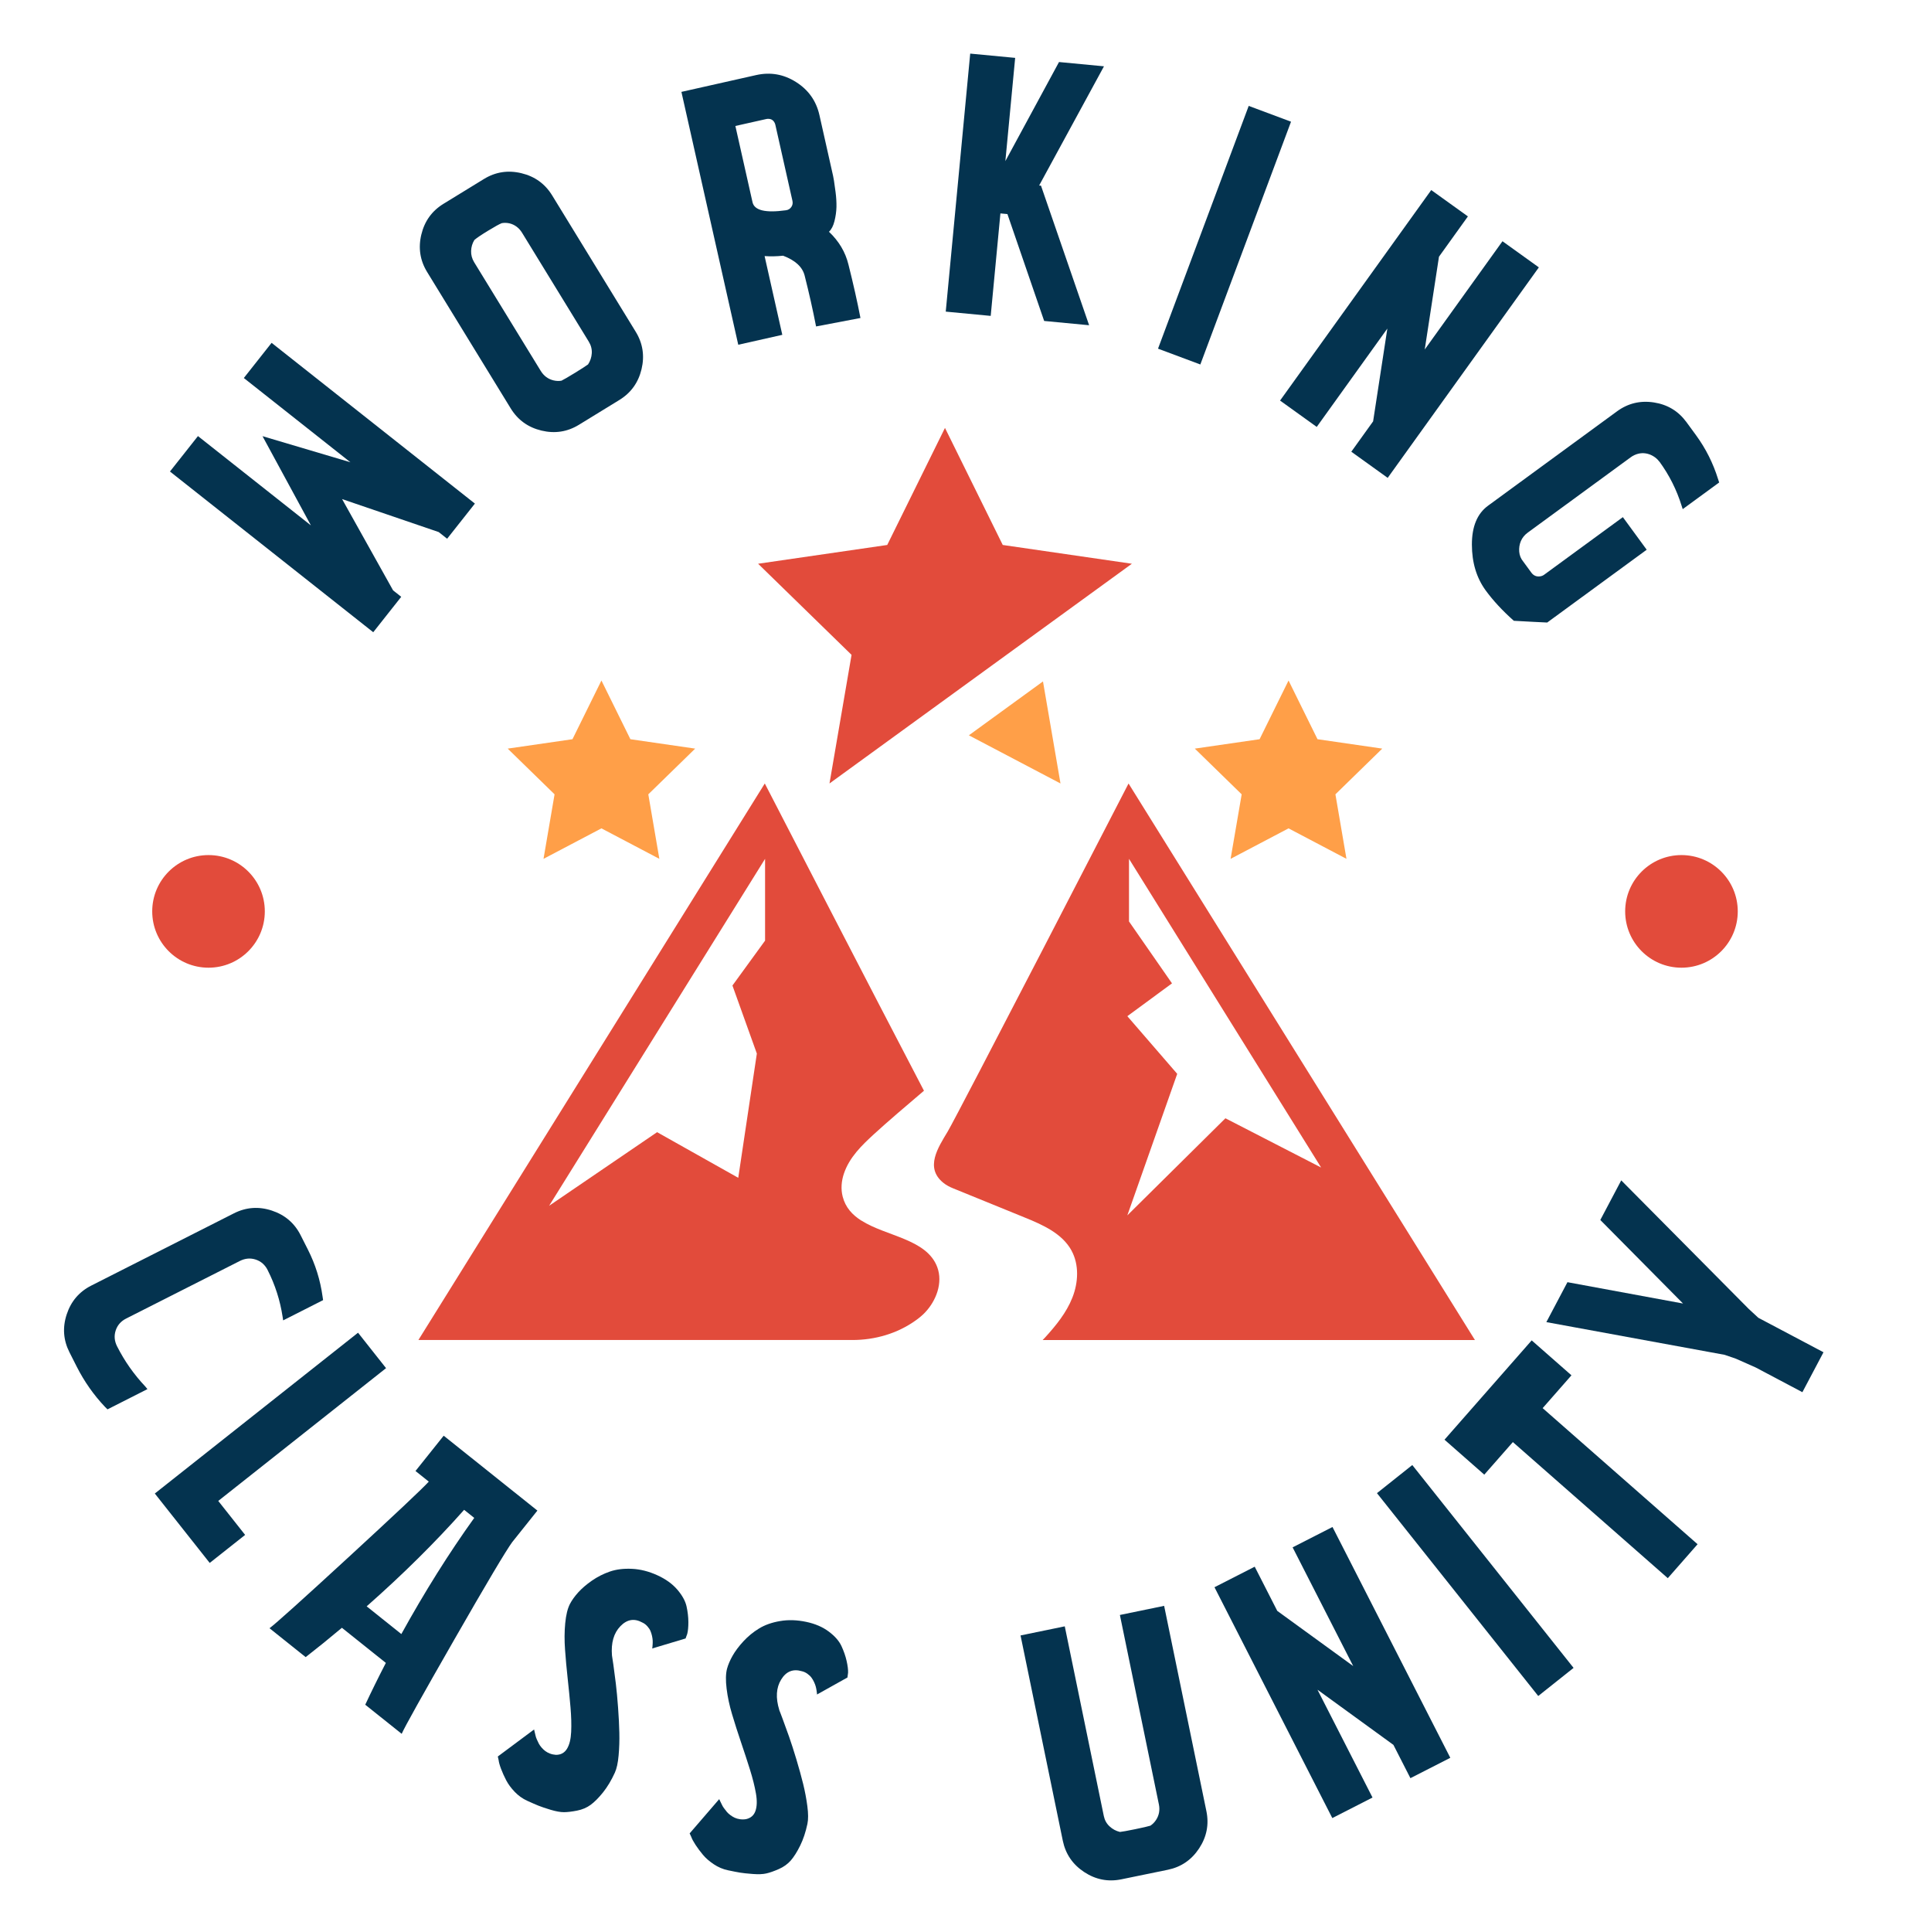
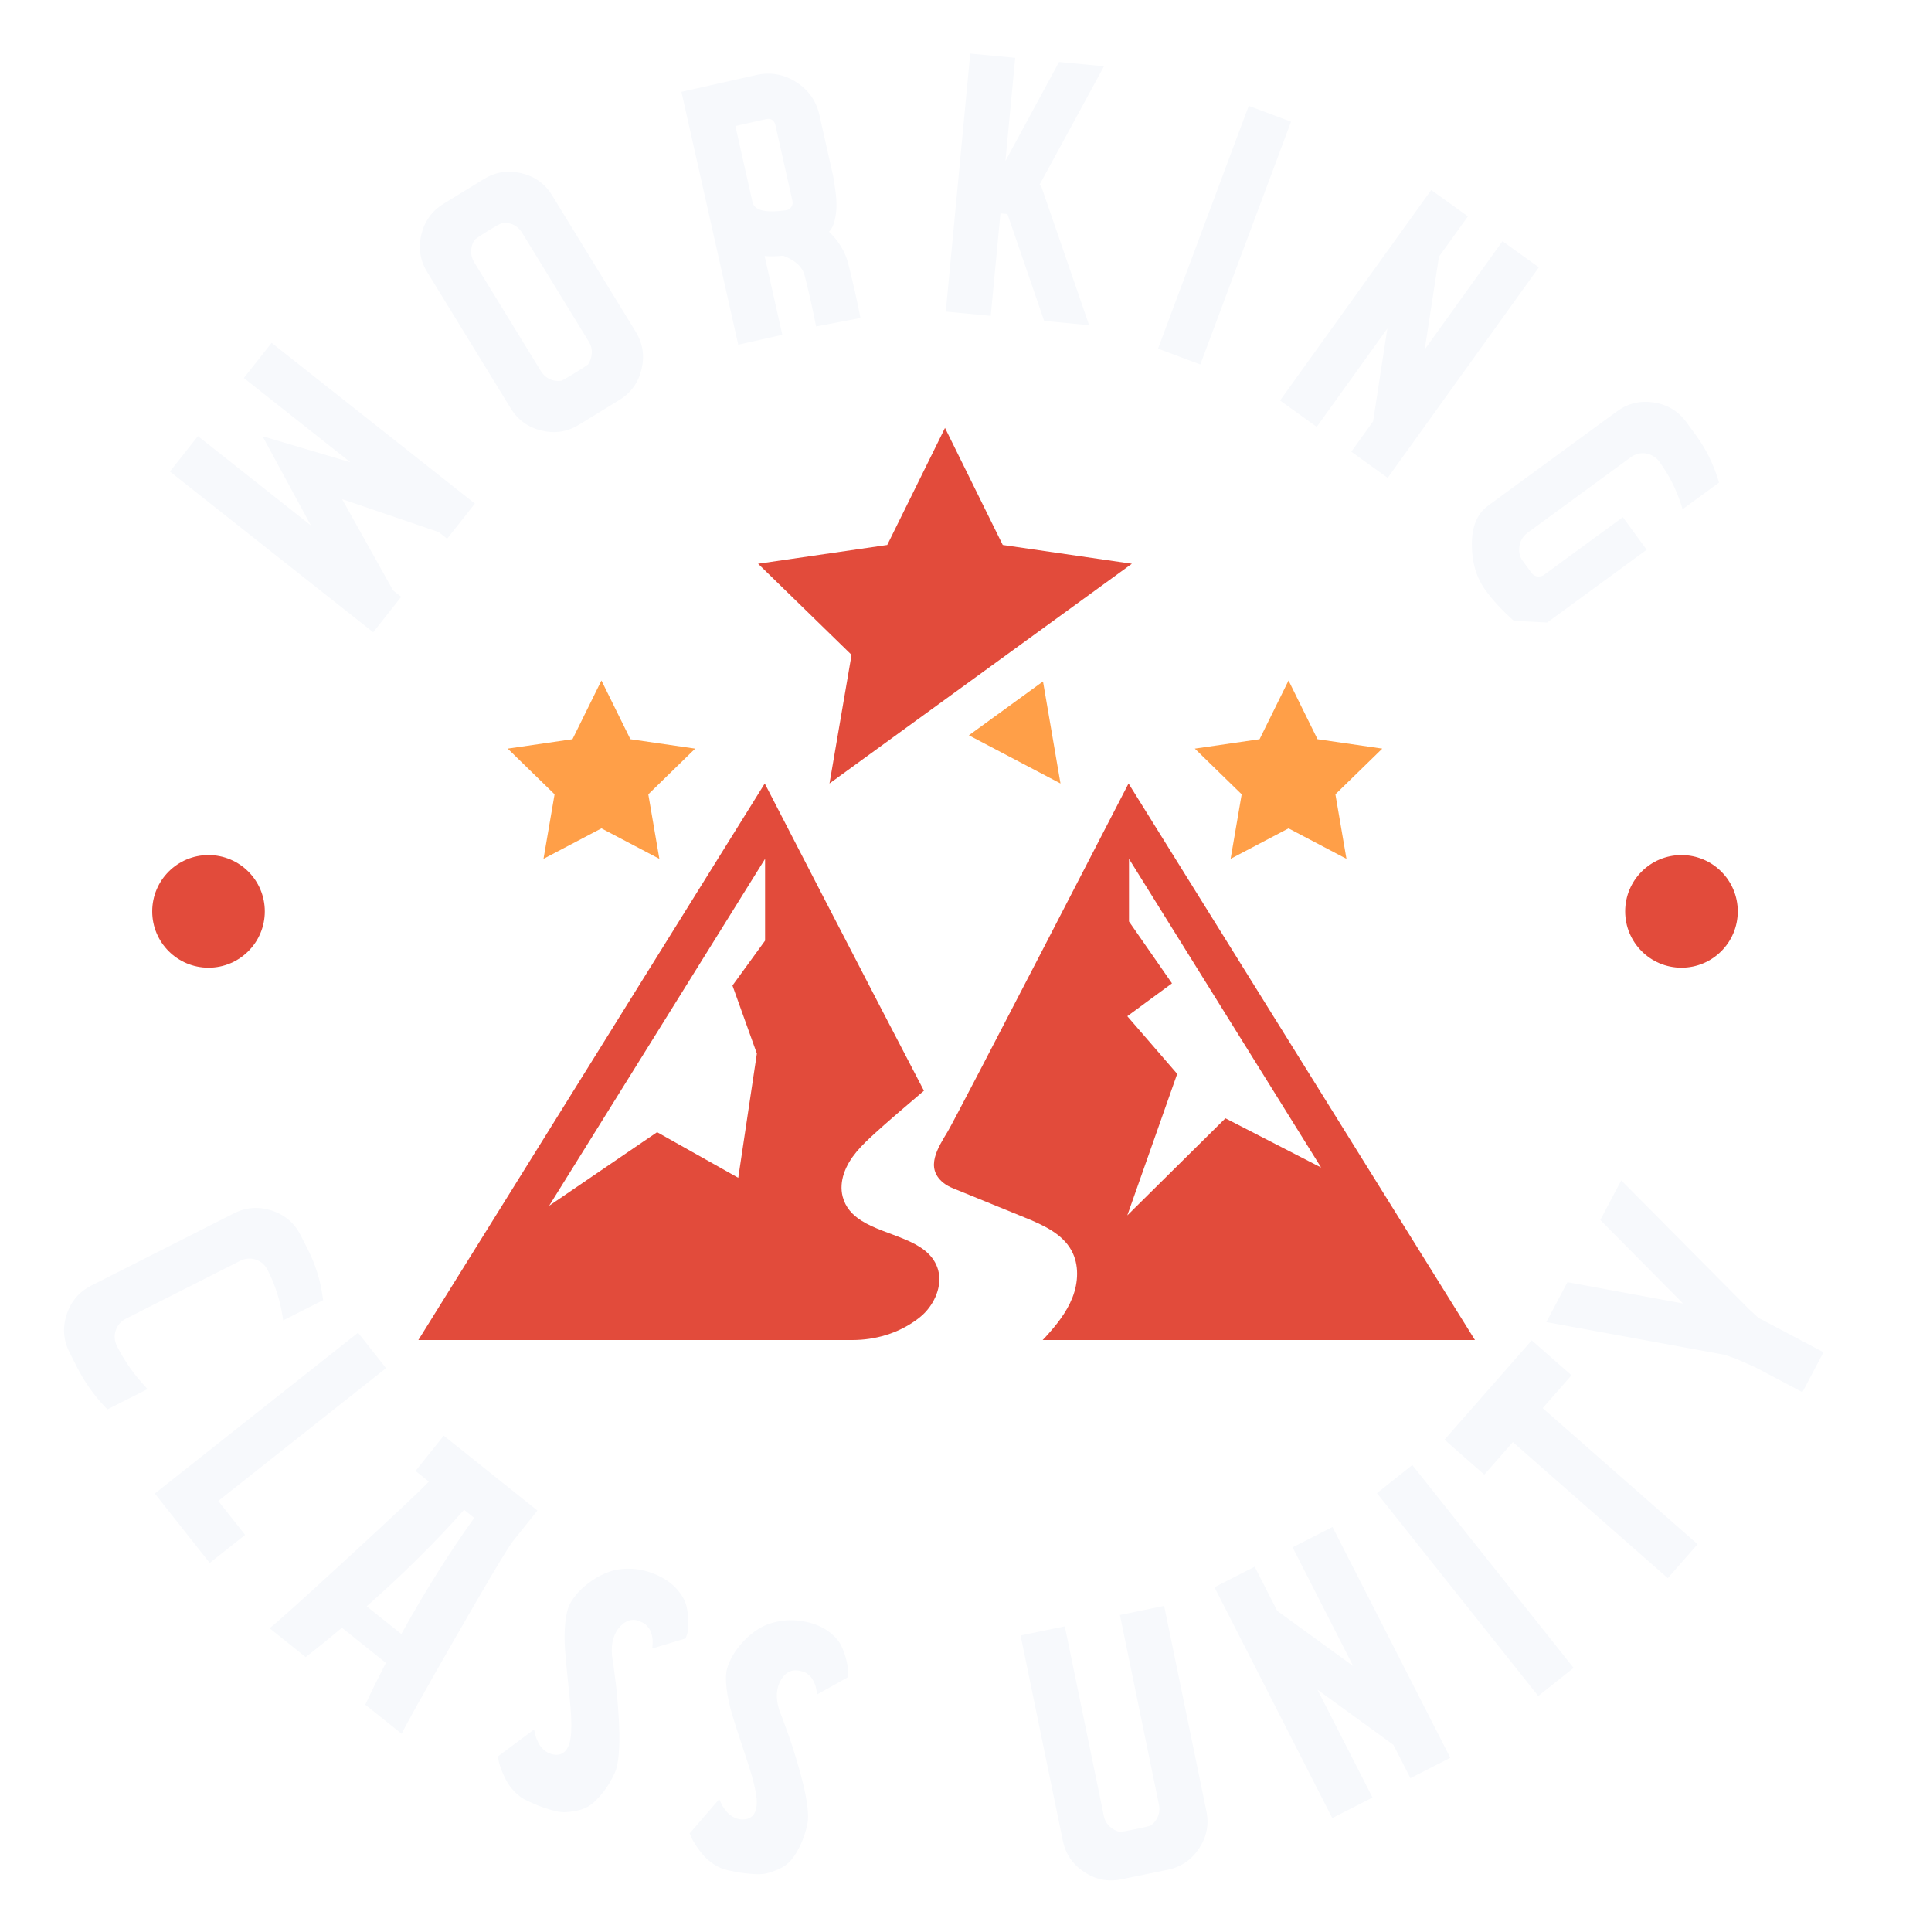
- <svg xmlns="http://www.w3.org/2000/svg" id="uuid-9de83fdf-9e22-467a-9d79-e95df637ad30" version="1.1" viewBox="0 0 669.11 678.33">
+ <svg xmlns="http://www.w3.org/2000/svg" id="uuid-9de83fdf-9e22-467a-9d79-e95df637ad30" viewBox="0 0 669.111 678.329">
  <defs>
-     <style>
-       .st0 {
-         fill: #e24b3b;
-       }
- 
-       .st1 {
-         fill: #ff9f48;
-       }
- 
-       .st2 {
-         fill: #04334f;
-       }
-     </style>
+     <style>.uuid-ec6b1ef8-3048-4251-ae06-464ab3b9fb22{fill:#ff9f48;}.uuid-bf73aba9-4a80-4431-9ea3-bf8615d2f338{fill:#e24b3b;}.uuid-3a89557f-a0fe-47c4-b234-346a3ecaefca{fill:#f7f9fc;}</style>
  </defs>
-   <polygon class="st0" points="299.06 229.92 291.31 275.08 397.51 197.93 352.16 191.34 331.87 150.24 311.59 191.34 266.24 197.93 299.06 229.92" />
-   <polygon class="st1" points="221.39 259.54 211.22 238.93 201.05 259.54 178.3 262.84 194.76 278.89 190.88 301.54 211.22 290.84 231.56 301.54 227.68 278.89 244.14 262.84 221.39 259.54" />
-   <polygon class="st1" points="462.7 259.54 452.53 238.93 442.36 259.54 419.61 262.84 436.07 278.89 432.18 301.54 452.53 290.84 472.87 301.54 468.99 278.89 485.44 262.84 462.7 259.54" />
-   <path class="st0" d="M376.3,439.07c2.73,4.99,2.41,11.22.32,16.51-2.08,5.29-5.75,9.8-9.58,14-.28.31-.59.6-.88.91h151.83l-121.65-195.4s-60.15,116.58-63.49,122.15c-3.43,5.72-8.1,12.72-1.59,18.02,1.06.87,2.3,1.5,3.57,2.01l24.97,10.17c6.36,2.59,13.21,5.6,16.51,11.63h0ZM395.91,356.79l15.69-11.53-15.1-21.73v-21.99l67.47,108.38-33.61-17.29-34.45,34.09,17.52-49.69-17.52-20.25h0Z" />
-   <path class="st0" d="M302.48,428.55c-3.13-2-5.56-4.59-6.54-8.43-.68-2.65-.44-5.46.43-8.05,1.94-5.76,6.27-9.92,10.6-13.9,4.3-3.95,11.84-10.4,17.52-15.21-16.8-32.1-55.22-106.56-55.88-107.84,0-.01-.02-.04-.02-.04l-121.65,195.4h152.42c7.95,0,15.81-2.27,22.27-6.91,1.24-.89,2.33-1.8,3.21-2.72,4-4.2,6.34-10.49,4.33-15.93-3.68-9.94-17.93-10.8-26.68-16.39h0ZM268.69,330.26l-11.46,15.76,8.57,23.89-6.53,43.62-28.5-16.02-37.92,25.84,75.84-121.81v28.72h0Z" />
-   <circle class="st0" cx="73.23" cy="319.99" r="19.77" />
-   <circle class="st0" cx="590.52" cy="319.99" r="19.77" />
-   <polygon class="st1" points="366.29 239.25 340.26 258.17 372.44 275.08 366.29 239.25" />
-   <path class="st2" d="M94.01,445.94c-.94-1.86-2.34-3.09-4.2-3.7-1.86-.61-3.72-.45-5.58.49l-39.9,20.2c-1.86.94-3.09,2.34-3.7,4.2-.61,1.86-.45,3.72.49,5.58,2.62,5.18,5.92,9.87,9.9,14.08l.76.93-14.03,7.11-.88-.87c-3.98-4.21-7.27-8.9-9.9-14.08l-2.58-5.1c-2.15-4.25-2.48-8.68-.97-13.28,1.51-4.6,4.39-7.98,8.64-10.13l50.1-25.37c4.25-2.15,8.68-2.48,13.28-.97,4.6,1.51,7.98,4.39,10.13,8.64l2.58,5.1c2.62,5.18,4.34,10.68,5.14,16.49l.18,1.22-14.03,7.11-.18-1.22c-.88-5.77-2.63-11.25-5.26-16.43Z" />
-   <path class="st2" d="M86.09,538.91l-12.44,9.84-9.44-11.93-9.84-12.44,71.37-56.46,9.84,12.44-58.93,46.62,9.44,11.93Z" />
-   <path class="st2" d="M179.97,541.32c-2.3,3.15-9.09,14.57-20.36,34.23-11.28,19.67-17.46,30.73-18.54,33.2l-12.8-10.22c2.19-4.68,4.6-9.58,7.24-14.68l-15.44-12.33c-4.4,3.7-8.64,7.13-12.72,10.3l-12.7-10.14c2.16-1.6,11.41-9.91,27.74-24.93,16.33-15.02,25.73-23.87,28.2-26.55l-4.67-3.73,9.9-12.39,32.91,26.29-8.76,10.97ZM128.76,563.98l12.19,9.74c8.21-14.85,16.74-28.45,25.6-40.78l-3.55-2.84c-10.08,11.36-21.49,22.66-34.23,33.89Z" />
-   <path class="st2" d="M214.92,581.24c.04.12.21,1.21.5,3.3.29,2.08.58,4.28.86,6.6.28,2.32.54,5.1.78,8.35s.39,6.22.45,8.91c.06,2.69-.02,5.34-.26,7.95-.23,2.61-.67,4.62-1.32,6.04-1.22,2.68-2.6,4.98-4.13,6.9-1.54,1.92-2.99,3.38-4.35,4.38-1.36,1-2.95,1.68-4.78,2.04-1.83.36-3.37.54-4.6.55-1.24,0-2.8-.27-4.69-.84s-3.31-1.05-4.27-1.44c-.97-.39-2.28-.96-3.93-1.71s-3.13-1.8-4.42-3.15c-1.29-1.35-2.29-2.71-3-4.08-.71-1.37-1.3-2.69-1.78-3.95-.48-1.26-.77-2.3-.87-3.11l-.28-1.27,12.74-9.49c.04.12.06.22.07.32,0,.1.06.34.17.72.11.39.2.76.27,1.12.07.37.22.81.46,1.35.23.53.46,1.02.69,1.46.23.44.55.89.95,1.36.4.47.84.88,1.3,1.23.46.35,1.01.65,1.66.9.65.25,1.34.39,2.08.45,1.71.01,3-.68,3.88-2.09.88-1.41,1.37-3.4,1.49-5.96.12-2.56.04-5.43-.23-8.6-.27-3.17-.6-6.53-.99-10.09-.39-3.55-.7-6.96-.93-10.2-.24-3.25-.22-6.33.06-9.25.28-2.92.83-5.19,1.67-6.81.69-1.31,1.65-2.65,2.9-4.04,1.25-1.38,2.84-2.75,4.79-4.11,1.95-1.35,4.05-2.42,6.31-3.2,2.26-.78,4.85-1.1,7.79-.96,2.93.14,5.9.89,8.9,2.26,2.92,1.33,5.25,3,7,5.03,1.74,2.03,2.83,4,3.25,5.9.42,1.9.63,3.74.64,5.5,0,1.77-.13,3.16-.4,4.17l-.58,1.59-11.74,3.52c.04-.08.06-.19.08-.32.01-.14.04-.46.08-.96.04-.5.05-1,.03-1.48-.02-.48-.1-1.04-.24-1.68s-.33-1.22-.56-1.75c-.23-.54-.6-1.08-1.11-1.65-.51-.56-1.08-.99-1.71-1.27-2.81-1.56-5.39-1.14-7.72,1.28-2.34,2.42-3.32,5.84-2.96,10.29Z" />
-   <path class="st2" d="M273.66,600.41c.07.1.47,1.14,1.2,3.11.73,1.97,1.49,4.06,2.27,6.26.77,2.2,1.63,4.86,2.57,7.98.94,3.12,1.72,5.99,2.37,8.6.64,2.62,1.13,5.22,1.47,7.82.34,2.6.35,4.66.02,6.18-.61,2.88-1.46,5.43-2.54,7.63-1.09,2.21-2.19,3.95-3.29,5.22-1.11,1.27-2.52,2.28-4.23,3.03-1.71.75-3.17,1.26-4.38,1.53-1.21.28-2.8.34-4.76.19-1.96-.15-3.46-.31-4.48-.48-1.03-.17-2.43-.45-4.21-.82s-3.45-1.08-5-2.12c-1.55-1.04-2.83-2.14-3.81-3.33-.99-1.18-1.85-2.34-2.59-3.47-.74-1.13-1.25-2.08-1.52-2.85l-.55-1.18,10.38-12.03c.07.1.11.2.14.29.02.09.13.32.32.67.19.35.36.7.51,1.04.15.34.39.75.74,1.22.34.47.67.9.99,1.27.32.38.73.75,1.22,1.12.5.37,1.01.68,1.53.92.52.24,1.13.42,1.82.52.69.1,1.4.1,2.13-.02,1.67-.36,2.78-1.32,3.33-2.88.55-1.57.61-3.61.17-6.14-.44-2.53-1.14-5.31-2.09-8.35-.95-3.04-2-6.25-3.15-9.63-1.15-3.39-2.19-6.64-3.12-9.76-.94-3.12-1.58-6.13-1.94-9.05-.36-2.91-.31-5.25.15-7.01.39-1.42,1.04-2.95,1.96-4.57.92-1.62,2.18-3.3,3.79-5.05,1.61-1.74,3.43-3.24,5.47-4.49,2.04-1.25,4.5-2.13,7.4-2.62,2.9-.5,5.95-.4,9.18.28,3.14.66,5.78,1.8,7.92,3.4,2.14,1.6,3.62,3.29,4.45,5.06.82,1.77,1.43,3.51,1.82,5.23.39,1.72.56,3.11.52,4.16l-.22,1.68-10.7,5.98c.02-.08.02-.2,0-.33-.02-.14-.06-.46-.13-.96-.07-.5-.17-.99-.29-1.46-.12-.47-.32-1-.59-1.59-.27-.59-.58-1.12-.93-1.59-.34-.47-.82-.93-1.44-1.37-.62-.44-1.26-.73-1.94-.88-3.08-.92-5.51.06-7.26,2.92-1.76,2.86-1.98,6.42-.66,10.69Z" />
-   <path class="st2" d="M408.84,563.83l14.84,72.07c.96,4.67.11,9.03-2.55,13.07-2.66,4.04-6.33,6.55-11,7.51l-16.3,3.35c-4.67.96-9.03.11-13.07-2.55-4.04-2.66-6.54-6.33-7.51-11l-14.84-72.07,15.53-3.2,13.71,66.59c.3,1.44.96,2.66,2.01,3.63,1.04.98,2.26,1.64,3.66,1.97.87-.09,2.66-.41,5.37-.97,2.72-.56,4.49-.97,5.32-1.23.78-.51,1.44-1.18,1.98-2,.54-.82.89-1.69,1.06-2.61.16-.92.15-1.84-.04-2.78l-13.71-66.59,15.53-3.2Z" />
-   <path class="st2" d="M467.96,536.12l41.38,81.05-14.01,7.15-5.97-11.69-26.67-19.37,19.33,37.86-14.12,7.21-41.38-81.05,14.13-7.21,7.92,15.52,26.67,19.37-21.28-41.68,14.01-7.15Z" />
-   <path class="st2" d="M552.63,585.6l-12.41,9.87-56.64-71.22,12.41-9.87,56.64,71.22Z" />
-   <path class="st2" d="M551.89,482.87l-10.12,11.53,54.41,47.78-10.46,11.92-54.41-47.78-10.04,11.43-13.97-12.27,30.62-34.87,13.97,12.27Z" />
-   <path class="st2" d="M569.37,414.43l44.8,45.16,3.36,3.1,6.44,3.4,16.43,8.69-7.41,14.02-16.43-8.69-6.91-3.06-3.98-1.37-62.6-11.48,7.41-14.02,40.59,7.49-29.05-29.33,7.35-13.91Z" />
-   <path class="st2" d="M95.39,120.38l71.39,56.43-9.75,12.34-2.96-2.34-33.93-11.58,17.91,32.05,2.86,2.26-9.83,12.44-71.39-56.43,9.83-12.44,39.67,31.36-17-31.33,30.87,9.16-37.43-29.58,9.75-12.34Z" />
-   <path class="st2" d="M193.91,68.6l29.35,47.88c2.49,4.06,3.17,8.45,2.04,13.16-1.13,4.71-3.73,8.31-7.79,10.8l-14.19,8.7c-4.06,2.49-8.45,3.17-13.16,2.04-4.71-1.13-8.31-3.73-10.8-7.79l-29.35-47.88c-2.49-4.06-3.17-8.45-2.04-13.16,1.13-4.71,3.73-8.31,7.79-10.8l14.19-8.7c4.06-2.49,8.45-3.17,13.16-2.04,4.71,1.13,8.31,3.73,10.8,7.79ZM206.51,127.97c.79-1.2,1.23-2.51,1.32-3.94.09-1.43-.27-2.81-1.09-4.14l-23.37-38.13c-.54-.89-1.19-1.61-1.94-2.17-.75-.56-1.57-.94-2.46-1.16-.89-.21-1.8-.24-2.72-.09-.83.31-2.46,1.21-4.9,2.7-2.44,1.49-4.02,2.57-4.74,3.21-.72,1.15-1.1,2.43-1.16,3.83-.05,1.41.31,2.74,1.07,3.99l23.37,38.13c.54.89,1.19,1.61,1.94,2.17.75.56,1.6.95,2.55,1.18.95.23,1.89.27,2.81.11.78-.38,2.36-1.29,4.72-2.74,2.36-1.45,3.89-2.44,4.59-2.96Z" />
-   <path class="st2" d="M291.12,81.36c3.49,3.3,5.78,7.14,6.85,11.52,1.69,6.73,3.1,12.98,4.22,18.77l-15.59,2.97c-1.14-5.87-2.48-11.83-4.02-17.88-.77-3.02-3.29-5.34-7.56-6.96-2.26.24-4.42.28-6.5.13l6.22,27.65-15.47,3.48-19.96-88.78,26.25-5.9c4.99-1.12,9.66-.31,14.01,2.45,4.35,2.75,7.09,6.62,8.21,11.61l4.79,21.31c.1.42.2,1,.32,1.73.12.73.3,2.04.55,3.94.25,1.9.35,3.65.32,5.26-.04,1.61-.27,3.26-.69,4.95-.42,1.69-1.07,2.95-1.95,3.77ZM264.28,71c.65,2.88,4.54,3.82,11.7,2.83.86-.1,1.53-.52,1.99-1.25.39-.62.5-1.31.33-2.07l-5.99-26.64c-.11-.51-.33-.95-.63-1.32-.31-.37-.7-.62-1.17-.74-.47-.11-.96-.12-1.47,0l-10.78,2.42,6.02,26.76Z" />
-   <path class="st2" d="M366.7,112.68l-12.9-37.52-2.46-.23-3.41,35.98-15.79-1.5,8.59-90.59,15.79,1.5-3.44,36.24,18.84-34.78,15.79,1.5-22.77,41.85.65.06,16.9,49-15.79-1.5Z" />
-   <path class="st2" d="M421.55,127.97l-14.86-5.55,31.85-85.24,14.86,5.55-31.85,85.24Z" />
-   <path class="st2" d="M540.44,93.87l-53.09,73.91-12.78-9.18,7.66-10.66,5-32.58-24.8,34.53-12.88-9.25,53.09-73.91,12.88,9.25-10.16,14.15-5,32.58,27.3-38.01,12.78,9.18Z" />
-   <path class="st2" d="M582.73,162.07c-.56-.77-1.27-1.41-2.12-1.91-.85-.5-1.73-.83-2.64-.97-.91-.14-1.82-.1-2.72.14-.91.23-1.78.65-2.62,1.27l-36.09,26.4c-1.12.82-1.92,1.81-2.42,2.97-.49,1.17-.68,2.41-.58,3.72.1,1.32.58,2.48,1.42,3.48l2.84,3.88c.36.49.78.85,1.27,1.08.49.23,1.04.31,1.64.25.6-.06,1.11-.25,1.53-.55l27.7-20.26,8.37,11.44-34.94,25.56c-2.77-.12-6.68-.32-11.72-.61-3.98-3.53-7.27-7.08-9.88-10.65-3.22-4.41-4.84-9.77-4.85-16.1-.01-6.33,1.87-10.87,5.65-13.64l45.33-33.16c3.85-2.81,8.16-3.85,12.95-3.11,4.78.74,8.58,3.04,11.4,6.88l3.38,4.62c3.43,4.69,6.01,9.83,7.75,15.43l.38,1.17-12.8,9.36-.38-1.17c-1.74-5.6-4.34-10.78-7.82-15.54Z" />
+   <polygon class="uuid-bf73aba9-4a80-4431-9ea3-bf8615d2f338" points="299.057 229.917 291.31 275.085 397.507 197.928 352.155 191.338 331.874 150.243 311.592 191.338 266.24 197.928 299.057 229.917" />
+   <polygon class="uuid-ec6b1ef8-3048-4251-ae06-464ab3b9fb22" points="221.392 259.539 211.22 238.929 201.049 259.539 178.304 262.844 194.762 278.887 190.877 301.539 211.22 290.844 231.564 301.539 227.679 278.887 244.137 262.844 221.392 259.539" />
+   <polygon class="uuid-ec6b1ef8-3048-4251-ae06-464ab3b9fb22" points="462.699 259.539 452.527 238.929 442.355 259.539 419.611 262.844 436.069 278.887 432.184 301.539 452.527 290.844 472.871 301.539 468.986 278.887 485.444 262.844 462.699 259.539" />
+   <path class="uuid-bf73aba9-4a80-4431-9ea3-bf8615d2f338" d="m376.302,439.072c2.728,4.989,2.406,11.222.323,16.513-2.083,5.291-5.747,9.797-9.582,13.995-.284.311-.593.6-.88.909h151.828l-121.653-195.405s-60.152,116.584-63.489,122.148c-3.433,5.724-8.099,12.721-1.595,18.022,1.064.867,2.302,1.496,3.573,2.014l24.968,10.173c6.364,2.593,13.208,5.601,16.506,11.63Zm19.603-82.284l15.689-11.533-15.102-21.725v-21.991l67.474,108.382-33.607-17.288-34.455,34.094,17.519-49.691-17.519-20.248Z" />
+   <path class="uuid-bf73aba9-4a80-4431-9ea3-bf8615d2f338" d="m302.475,428.546c-3.126-1.997-5.556-4.593-6.544-8.431-.681-2.646-.439-5.462.433-8.052,1.938-5.759,6.272-9.921,10.596-13.895,4.303-3.954,11.844-10.4,17.517-15.209-16.804-32.103-55.22-106.555-55.882-107.838-.006-.011-.019-.038-.019-.038l-121.653,195.405h152.417c7.952,0,15.811-2.273,22.274-6.906,1.235-.886,2.333-1.797,3.21-2.717,4-4.199,6.342-10.486,4.331-15.925-3.675-9.944-17.928-10.802-26.68-16.394Zm-33.786-98.29l-11.455,15.764,8.568,23.892-6.533,43.618-28.499-16.02-37.918,25.841,75.836-121.811v28.717Z" />
+   <circle class="uuid-bf73aba9-4a80-4431-9ea3-bf8615d2f338" cx="73.226" cy="319.991" r="19.771" />
+   <circle class="uuid-bf73aba9-4a80-4431-9ea3-bf8615d2f338" cx="590.521" cy="319.991" r="19.771" />
+   <polygon class="uuid-ec6b1ef8-3048-4251-ae06-464ab3b9fb22" points="366.292 239.254 340.259 258.168 372.437 275.085 366.292 239.254" />
+   <path class="uuid-3a89557f-a0fe-47c4-b234-346a3ecaefca" d="m94.013,445.944c-.939-1.855-2.343-3.09-4.205-3.7-1.865-.61-3.723-.446-5.579.494l-39.897,20.201c-1.855.939-3.09,2.341-3.7,4.204-.612,1.863-.446,3.724.494,5.579,2.622,5.18,5.921,9.873,9.896,14.078l.76.926-14.033,7.106-.876-.868c-3.976-4.205-7.274-8.898-9.897-14.077l-2.583-5.104c-2.154-4.253-2.478-8.679-.969-13.279,1.507-4.602,4.387-7.978,8.641-10.131l50.104-25.37c4.251-2.152,8.677-2.477,13.28-.968,4.6,1.507,7.977,4.387,10.13,8.641l2.584,5.103c2.623,5.18,4.335,10.676,5.142,16.485l.181,1.221-14.034,7.105-.181-1.22c-.882-5.771-2.635-11.248-5.257-16.427Z" />
+   <path class="uuid-3a89557f-a0fe-47c4-b234-346a3ecaefca" d="m86.085,538.906l-12.439,9.839-9.436-11.929-9.839-12.439,71.371-56.455,9.839,12.439-58.932,46.615,9.436,11.93Z" />
+   <path class="uuid-3a89557f-a0fe-47c4-b234-346a3ecaefca" d="m179.973,541.325c-2.299,3.154-9.087,14.566-20.361,34.233-11.277,19.667-17.455,30.731-18.535,33.196l-12.797-10.224c2.188-4.685,4.601-9.579,7.239-14.684l-15.438-12.334c-4.398,3.698-8.639,7.132-12.723,10.302l-12.696-10.144c2.164-1.599,11.41-9.907,27.737-24.93,16.326-15.02,25.729-23.872,28.204-26.554l-4.672-3.732,9.899-12.391,32.907,26.291-8.764,10.969Zm-51.208,22.65l12.188,9.737c8.205-14.853,16.737-28.447,25.595-40.784l-3.555-2.84c-10.077,11.362-21.488,22.658-34.229,33.887Z" />
+   <path class="uuid-3a89557f-a0fe-47c4-b234-346a3ecaefca" d="m214.92,581.24c.042.115.209,1.215.501,3.298.29,2.083.575,4.283.857,6.6.279,2.318.539,5.1.777,8.349s.387,6.222.449,8.914c.062,2.693-.024,5.343-.256,7.951-.234,2.606-.671,4.621-1.316,6.041-1.219,2.684-2.598,4.984-4.135,6.903-1.539,1.92-2.987,3.379-4.345,4.38-1.361,1.002-2.955,1.681-4.782,2.04-1.83.36-3.365.542-4.605.55-1.241.008-2.803-.273-4.686-.843s-3.307-1.049-4.271-1.44c-.966-.39-2.276-.962-3.933-1.715s-3.132-1.802-4.423-3.151c-1.293-1.348-2.293-2.706-3.003-4.076-.712-1.37-1.304-2.686-1.776-3.948-.475-1.263-.766-2.298-.872-3.109l-.28-1.27,12.736-9.493c.042.115.064.222.07.317.003.098.061.338.172.721.111.386.202.759.275,1.125.07.366.223.814.458,1.35.232.534.464,1.021.694,1.458.229.438.546.891.953,1.36.405.47.836.88,1.297,1.231.458.352,1.011.651,1.663.898.648.247,1.342.395,2.082.445,1.707.015,2.999-.684,3.878-2.094.876-1.409,1.375-3.396,1.494-5.961.116-2.563.039-5.43-.234-8.602-.274-3.169-.603-6.531-.987-10.086-.385-3.553-.696-6.955-.934-10.204-.238-3.25-.218-6.333.062-9.253.277-2.919.833-5.19,1.666-6.811.687-1.306,1.654-2.651,2.904-4.036,1.246-1.384,2.843-2.753,4.792-4.105,1.946-1.352,4.049-2.42,6.31-3.203,2.258-.781,4.855-1.101,7.789-.959,2.933.143,5.898.894,8.898,2.257,2.918,1.325,5.25,3.004,6.995,5.032,1.742,2.03,2.825,3.996,3.245,5.9.42,1.904.633,3.739.642,5.503.006,1.766-.126,3.156-.397,4.175l-.581,1.593-11.737,3.521c.035-.078.06-.187.075-.323.013-.137.04-.456.081-.963.037-.505.048-1,.032-1.484-.019-.483-.097-1.044-.237-1.679s-.327-1.219-.56-1.753c-.234-.535-.604-1.082-1.108-1.646-.507-.562-1.075-.987-1.706-1.274-2.813-1.562-5.387-1.137-7.719,1.277-2.335,2.415-3.322,5.845-2.961,10.292Z" />
+   <path class="uuid-3a89557f-a0fe-47c4-b234-346a3ecaefca" d="m273.662,600.407c.065.103.467,1.141,1.203,3.11.734,1.972,1.489,4.058,2.266,6.259.774,2.202,1.631,4.861,2.566,7.982.936,3.12,1.725,5.99,2.368,8.604.643,2.617,1.133,5.222,1.472,7.817.336,2.596.345,4.657.023,6.184-.609,2.884-1.458,5.428-2.542,7.635-1.087,2.207-2.185,3.945-3.294,5.217-1.112,1.272-2.521,2.28-4.227,3.027-1.709.747-3.168,1.257-4.376,1.533-1.21.276-2.795.34-4.757.191-1.961-.148-3.456-.308-4.482-.481-1.027-.171-2.43-.446-4.211-.822s-3.448-1.081-5-2.119c-1.554-1.036-2.825-2.145-3.814-3.33-.992-1.183-1.854-2.339-2.589-3.47-.737-1.129-1.245-2.077-1.525-2.846l-.548-1.179,10.378-12.025c.065.103.111.202.137.295.024.094.133.316.325.666.191.352.361.697.511,1.038.148.343.395.747.739,1.219.343.471.674.896.994,1.272.318.379.726.752,1.225,1.123.497.37,1.007.678,1.532.921.524.244,1.129.417,1.818.517.687.102,1.396.096,2.129-.016,1.669-.355,2.78-1.316,3.333-2.883.551-1.565.607-3.613.168-6.144-.442-2.528-1.138-5.31-2.091-8.347-.953-3.035-2.002-6.246-3.147-9.633-1.146-3.386-2.186-6.641-3.121-9.761-.935-3.121-1.584-6.135-1.943-9.047-.361-2.91-.31-5.247.152-7.01.388-1.423,1.042-2.946,1.961-4.568.917-1.621,2.18-3.304,3.789-5.046,1.607-1.741,3.429-3.239,5.466-4.492,2.035-1.252,4.501-2.127,7.396-2.624,2.895-.495,5.952-.404,9.176.276,3.136.663,5.776,1.797,7.918,3.399,2.14,1.604,3.624,3.29,4.446,5.058.822,1.769,1.428,3.514,1.818,5.233.388,1.723.561,3.108.517,4.162l-.222,1.681-10.696,5.979c.018-.083.018-.195.003-.331-.017-.137-.06-.455-.13-.958-.073-.501-.17-.986-.291-1.456-.123-.468-.321-.998-.595-1.587-.274-.59-.584-1.12-.927-1.591-.345-.472-.824-.926-1.438-1.367-.617-.439-1.263-.731-1.941-.875-3.084-.917-5.505.057-7.26,2.919-1.757,2.863-1.978,6.425-.663,10.688Z" />
+   <path class="uuid-3a89557f-a0fe-47c4-b234-346a3ecaefca" d="m408.841,563.828l14.836,72.068c.961,4.67.109,9.026-2.553,13.068-2.664,4.045-6.33,6.546-10.998,7.507l-16.298,3.354c-4.669.962-9.025.112-13.068-2.553-4.044-2.661-6.545-6.327-7.506-10.997l-14.836-72.068,15.534-3.198,13.709,66.594c.297,1.444.965,2.655,2.009,3.635,1.042.979,2.262,1.637,3.657,1.968.865-.089,2.656-.414,5.374-.974,2.716-.559,4.489-.968,5.321-1.228.778-.513,1.438-1.18,1.978-2,.539-.818.891-1.688,1.056-2.606.164-.917.151-1.844-.041-2.779l-13.708-66.594,15.534-3.197Z" />
+   <path class="uuid-3a89557f-a0fe-47c4-b234-346a3ecaefca" d="m467.96,536.118l41.377,81.05-14.01,7.152-5.97-11.694-26.675-19.37,19.329,37.861-14.125,7.212-41.378-81.049,14.126-7.212,7.921,15.516,26.674,19.369-21.279-41.683,14.01-7.152Z" />
+   <path class="uuid-3a89557f-a0fe-47c4-b234-346a3ecaefca" d="m552.632,585.597l-12.413,9.872-56.642-71.224,12.413-9.872,56.642,71.224Z" />
+   <path class="uuid-3a89557f-a0fe-47c4-b234-346a3ecaefca" d="m551.894,482.869l-10.121,11.527,54.412,47.775-10.465,11.918-54.412-47.775-10.035,11.429-13.969-12.266,30.621-34.874,13.969,12.266Z" />
+   <path class="uuid-3a89557f-a0fe-47c4-b234-346a3ecaefca" d="m569.372,414.431l44.799,45.155,3.36,3.101,6.436,3.402,16.435,8.689-7.413,14.021-16.435-8.688-6.908-3.064-3.981-1.37-62.603-11.482,7.413-14.021,40.595,7.493-29.05-29.329,7.353-13.906Z" />
+   <path class="uuid-3a89557f-a0fe-47c4-b234-346a3ecaefca" d="m95.388,120.385l71.392,56.428-9.754,12.341-2.958-2.338-33.934-11.576,17.913,32.055,2.855,2.257-9.834,12.442-71.392-56.428,9.834-12.443,39.674,31.358-16.995-31.329,30.874,9.158-37.43-29.584,9.754-12.341Z" />
+   <path class="uuid-3a89557f-a0fe-47c4-b234-346a3ecaefca" d="m193.908,68.604l29.352,47.879c2.492,4.064,3.172,8.45,2.043,13.157-1.13,4.709-3.727,8.308-7.79,10.798l-14.187,8.697c-4.064,2.492-8.449,3.174-13.157,2.043-4.708-1.128-8.307-3.726-10.799-7.79l-29.352-47.879c-2.49-4.063-3.172-8.448-2.042-13.158,1.129-4.707,3.725-8.307,7.79-10.798l14.187-8.697c4.062-2.491,8.449-3.171,13.157-2.043,4.708,1.131,8.308,3.727,10.798,7.79Zm12.606,59.365c.792-1.195,1.231-2.508,1.323-3.937.09-1.428-.272-2.807-1.087-4.137l-23.373-38.126c-.543-.887-1.19-1.607-1.938-2.167-.749-.556-1.57-.944-2.463-1.158-.894-.214-1.802-.242-2.721-.085-.83.306-2.463,1.205-4.901,2.7-2.438,1.495-4.019,2.566-4.741,3.211-.718,1.152-1.103,2.43-1.156,3.834-.054,1.405.305,2.736,1.075,3.992l23.373,38.126c.543.886,1.189,1.61,1.938,2.167.748.559,1.599.952,2.553,1.179.954.23,1.891.266,2.811.107.783-.378,2.357-1.293,4.723-2.743,2.364-1.449,3.893-2.437,4.587-2.964Z" />
+   <path class="uuid-3a89557f-a0fe-47c4-b234-346a3ecaefca" d="m291.123,81.358c3.494,3.301,5.779,7.141,6.853,11.517,1.689,6.728,3.096,12.985,4.22,18.772l-15.588,2.971c-1.143-5.872-2.483-11.833-4.02-17.884-.77-3.025-3.29-5.344-7.561-6.961-2.257.241-4.422.284-6.5.129l6.215,27.65-15.474,3.478-19.957-88.785,26.255-5.901c4.988-1.121,9.658-.306,14.008,2.448,4.35,2.753,7.085,6.625,8.207,11.613l4.79,21.308c.095.424.202,1,.321,1.727.118.729.303,2.043.553,3.94.248,1.899.354,3.651.316,5.259-.039,1.607-.267,3.258-.686,4.951-.419,1.693-1.069,2.951-1.951,3.77Zm-26.845-10.355c.646,2.875,4.544,3.821,11.696,2.834.863-.105,1.526-.52,1.985-1.246.393-.621.504-1.312.333-2.073l-5.987-26.636c-.114-.507-.325-.947-.631-1.324-.307-.375-.695-.62-1.165-.737-.471-.115-.959-.118-1.466-.003l-10.781,2.423,6.016,26.762Z" />
+   <path class="uuid-3a89557f-a0fe-47c4-b234-346a3ecaefca" d="m366.702,112.677l-12.896-37.524-2.459-.233-3.41,35.979-15.789-1.497,8.588-90.594,15.789,1.497-3.436,36.238,18.836-34.778,15.789,1.497-22.77,41.848.646.061,16.902,49.004-15.791-1.497Z" />
+   <path class="uuid-3a89557f-a0fe-47c4-b234-346a3ecaefca" d="m421.546,127.971l-14.856-5.552,31.854-85.243,14.856,5.552-31.854,85.243Z" />
+   <path class="uuid-3a89557f-a0fe-47c4-b234-346a3ecaefca" d="m540.436,93.867l-53.092,73.907-12.775-9.177,7.66-10.664,4.999-32.584-24.801,34.525-12.881-9.253,53.091-73.907,12.881,9.253-10.163,14.148-4.999,32.583,27.305-38.009,12.775,9.177Z" />
+   <path class="uuid-3a89557f-a0fe-47c4-b234-346a3ecaefca" d="m582.727,162.072c-.563-.771-1.271-1.406-2.122-1.91-.853-.504-1.732-.827-2.641-.968-.909-.141-1.817-.096-2.719.137-.905.231-1.776.655-2.616,1.269l-36.094,26.403c-1.12.819-1.925,1.811-2.415,2.974-.491,1.165-.684,2.406-.577,3.725.104,1.318.576,2.478,1.415,3.475l2.84,3.882c.356.488.782.849,1.273,1.081.491.23,1.036.314,1.636.253.598-.062,1.107-.247,1.527-.554l27.7-20.262,8.366,11.437-34.94,25.559c-2.773-.121-6.68-.324-11.72-.608-3.979-3.531-7.273-7.081-9.883-10.649-3.224-4.407-4.842-9.774-4.853-16.101-.013-6.328,1.872-10.872,5.649-13.635l45.327-33.157c3.847-2.813,8.161-3.851,12.947-3.108,4.783.742,8.583,3.036,11.397,6.883l3.377,4.617c3.428,4.686,6.01,9.832,7.747,15.434l.376,1.174-12.801,9.364-.376-1.175c-1.738-5.602-4.345-10.782-7.823-15.539Z" />
</svg>
